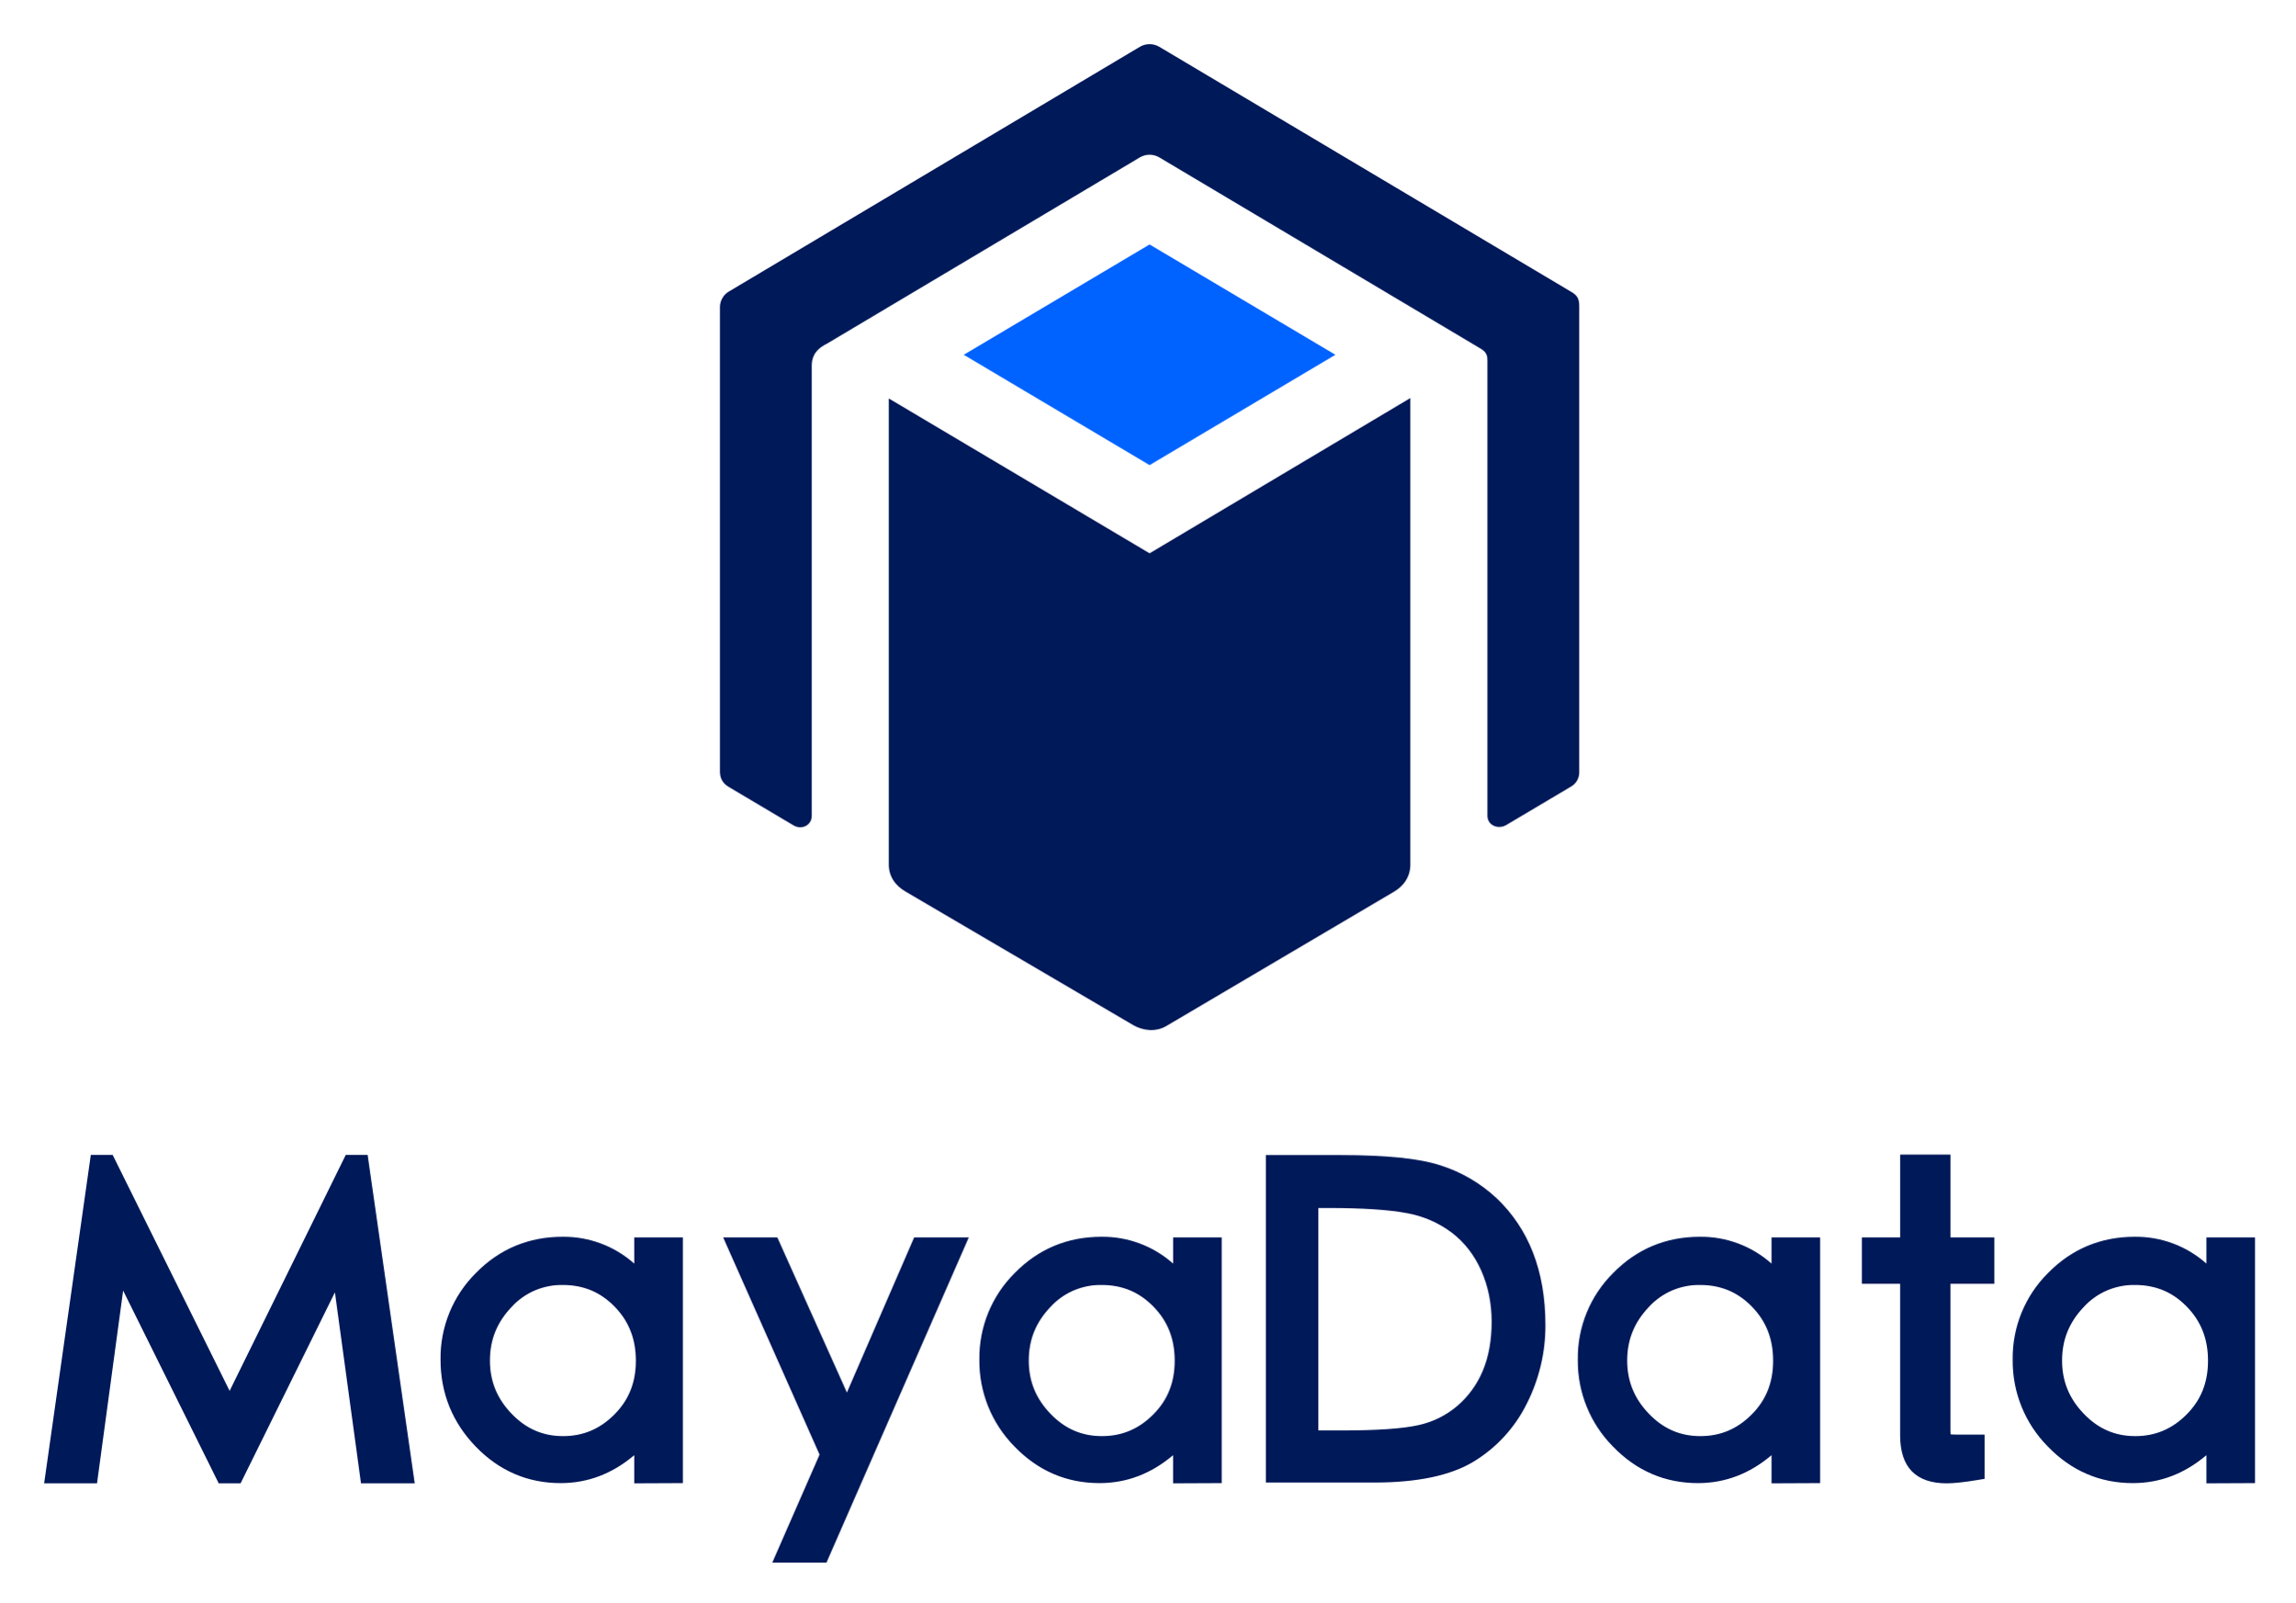
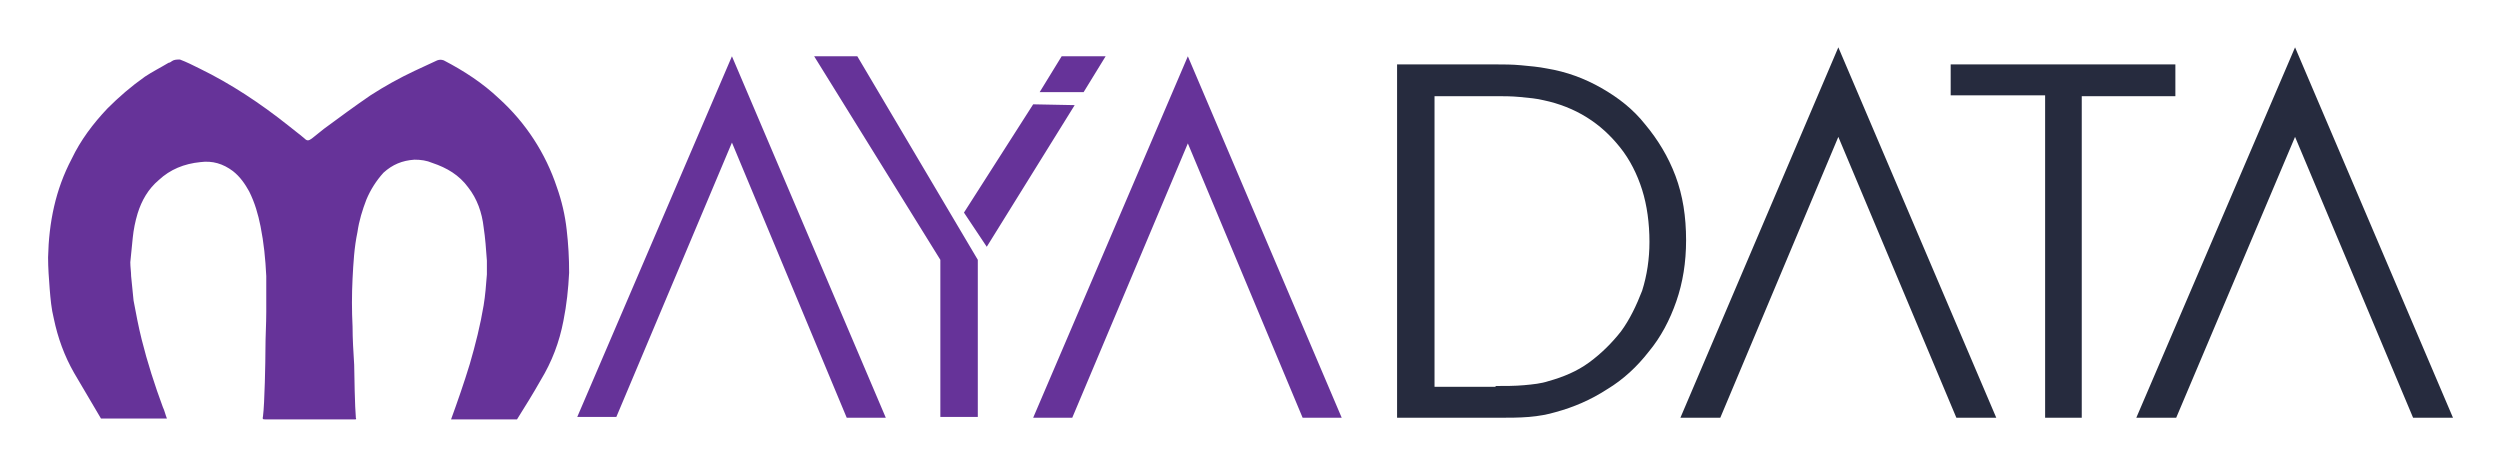
- <svg xmlns="http://www.w3.org/2000/svg" role="img" viewBox="-1.45 -1.45 75.40 52.65">
-   <style>svg {enable-background:new 0 0 72.634 49.882}</style>
-   <style>.st13{fill:#001959}</style>
-   <path d="M47.722 37.916a4.848 4.848 0 0 0-1.84-1.08c-.703-.23-1.78-.34-3.29-.34h-2.455v10.757h3.57c1.41 0 2.506-.232 3.258-.689a4.63 4.63 0 0 0 1.749-1.91 5.667 5.667 0 0 0 .608-2.571c0-.895-.138-1.698-.41-2.388a4.885 4.885 0 0 0-1.19-1.78zm-.167 4.055c0 .609-.098 1.15-.29 1.609a3.087 3.087 0 0 1-.836 1.154 2.92 2.92 0 0 1-1.282.634c-.514.115-1.36.174-2.513.174h-.773v-7.308h.328c1.119 0 1.986.056 2.578.169a3.471 3.471 0 0 1 1.48.642c.414.317.739.734.964 1.24.228.512.344 1.08.344 1.686zM62.63 36.48h-1.654v2.719H59.72v1.525h1.255v4.973c0 .526.13.925.385 1.186.257.263.641.396 1.143.396.24 0 .573-.036 1.02-.11l.228-.038v-1.453h-.914c-.1 0-.165-.005-.202-.008a1.092 1.092 0 0 1-.006-.12v-4.826h1.442v-1.525H62.63v-2.72zm-52.722.01l-3.815 7.751-3.842-7.751h-.718L0 47.279h1.737l.858-6.332 3.14 6.332h.718l3.099-6.274.857 6.274h1.765L10.627 36.49zm9.478 3.57a3.48 3.48 0 0 0-2.357-.88c-1.114 0-2.07.4-2.843 1.187a3.933 3.933 0 0 0-1.164 2.846c0 1.101.388 2.063 1.155 2.857.77.798 1.709 1.202 2.793 1.202.888 0 1.699-.309 2.416-.918v.925l1.597-.007v-8.073h-1.597v.86zm-.644 1.415c.469.48.697 1.062.697 1.777 0 .714-.232 1.292-.708 1.768-.475.476-1.026.708-1.683.708-.663 0-1.217-.241-1.692-.737-.479-.498-.711-1.069-.711-1.746s.228-1.249.7-1.747a2.226 2.226 0 0 1 1.697-.735c.677 0 1.233.233 1.7.712zM37.09 40.06a3.48 3.48 0 0 0-2.358-.88c-1.113 0-2.07.4-2.843 1.187a3.933 3.933 0 0 0-1.164 2.846 3.99 3.99 0 0 0 1.155 2.857c.77.798 1.71 1.202 2.793 1.202.888 0 1.699-.309 2.416-.918v.925l1.597-.007v-8.073H37.09v.86zm-.645 1.415c.47.48.697 1.062.697 1.777 0 .714-.231 1.292-.707 1.768s-1.027.708-1.684.708c-.663 0-1.217-.241-1.692-.737-.479-.498-.711-1.069-.711-1.746s.229-1.249.7-1.747a2.226 2.226 0 0 1 1.697-.735c.677 0 1.233.233 1.7.712zM56.75 40.06a3.48 3.48 0 0 0-2.357-.88c-1.114 0-2.07.4-2.843 1.187a3.933 3.933 0 0 0-1.164 2.846 3.99 3.99 0 0 0 1.155 2.857c.77.798 1.71 1.202 2.793 1.202.888 0 1.699-.309 2.416-.918v.925l1.597-.007v-8.073H56.75v.86zm-.644 1.415c.47.48.697 1.062.697 1.777 0 .714-.231 1.292-.707 1.768s-1.027.708-1.684.708c-.663 0-1.217-.241-1.692-.737-.479-.498-.711-1.069-.711-1.746s.229-1.249.7-1.747a2.226 2.226 0 0 1 1.697-.735c.677 0 1.233.233 1.7.712zm14.931-1.415a3.48 3.48 0 0 0-2.357-.88c-1.114 0-2.07.4-2.843 1.187a3.933 3.933 0 0 0-1.164 2.846 3.99 3.99 0 0 0 1.155 2.857c.77.798 1.71 1.202 2.793 1.202.888 0 1.699-.309 2.416-.918v.925l1.597-.007v-8.073h-1.597v.86zm-.644 1.415c.469.48.697 1.062.697 1.777 0 .714-.231 1.292-.707 1.768s-1.027.708-1.684.708c-.663 0-1.217-.241-1.692-.737-.479-.498-.711-1.069-.711-1.746s.229-1.249.7-1.747a2.226 2.226 0 0 1 1.697-.735c.677 0 1.233.233 1.7.712zm-44.02 2.82l-2.286-5.096h-1.78l3.167 7.136-1.552 3.547h1.78l4.676-10.683h-1.795zM27.75 11.64v15.312c0 .39.21.69.547.885l7.477 4.386c.336.194.75.23 1.086.037l7.476-4.41c.339-.195.548-.507.548-.898V11.626l-8.567 5.1-8.566-5.086z" class="st13" />
-   <path d="M25.218 25.35V10.569c0-.226.057-.511.5-.73l10.288-6.124c.193-.11.43-.11.622 0L47.11 9.952c.197.112.31.185.307.443V25.35c0 .31.342.456.613.306l2.107-1.251a.538.538 0 0 0 .296-.507v-15.3c0-.269-.09-.361-.284-.474L36.632.085a.629.629 0 0 0-.63 0l-13.49 8.031a.599.599 0 0 0-.31.529v15.253c0 .22.093.385.282.499l2.128 1.263c.271.164.606.007.606-.31z" class="st13" />
-   <path fill="#0063ff" d="M42.422 10.204L36.317 6.58l-6.105 3.624 6.105 3.625z" />
+ <svg xmlns="http://www.w3.org/2000/svg" role="img" viewBox="-8.01 82.74 416.52 77.77">
+   <path fill="none" d="M0 0h400v245H0z" pointer-events="none" />
+   <path fill="#639" d="M113.937 92.117l25.636 60.224h-6.51l-19.126-45.846-19.26 45.71h-6.512l25.772-60.088zm42.455 31.739l-3.798-5.696 11.53-18.04 6.917.135-14.649 23.601zm-1.492 2.17v26.179h-6.24v-26.178l-21.024-33.91h7.19l20.074 33.91zm34.995-33.909l25.636 60.224h-6.511l-19.125-45.71-19.26 45.71h-6.512l25.772-60.224zm-21.025 0l-3.661 5.968h7.324l3.662-5.968zm-82.468 28.891a31.34 31.34 0 0 0-1.627-7.053 34.621 34.621 0 0 0-9.63-14.785c-2.714-2.577-5.833-4.612-9.224-6.375-.407-.136-.679-.136-1.085 0-1.221.543-2.578 1.22-3.798 1.763a63.504 63.504 0 0 0-7.325 4.07c-2.577 1.763-5.154 3.662-7.731 5.56l-2.035 1.628c-.542.407-.814.407-1.22 0-.95-.813-1.9-1.492-2.713-2.17-4.612-3.662-9.495-6.917-14.785-9.495-1.085-.542-2.17-1.085-3.255-1.492-.543 0-.95 0-1.357.272-.135.135-.407.27-.542.27-1.357.815-2.713 1.493-3.934 2.307-2.306 1.627-4.34 3.39-6.24 5.29-2.44 2.577-4.475 5.29-5.967 8.41C1.22 114.361.136 119.787 0 125.62c0 1.763.136 3.526.271 5.29.136 1.627.272 3.255.678 4.883.679 3.255 1.764 6.24 3.391 9.087 1.492 2.578 2.985 5.02 4.477 7.596h10.986c-.271-.678-.407-1.356-.678-1.899-1.356-3.662-2.577-7.46-3.526-11.258-.543-2.17-.95-4.34-1.357-6.51l-.407-4.07c0-.678-.135-1.492-.135-2.305l.406-4.07c.136-1.356.407-2.712.814-4.069.679-2.17 1.764-4.069 3.527-5.561 1.899-1.763 4.205-2.713 6.918-2.984 2.034-.271 3.797.271 5.425 1.492 1.22.95 2.035 2.17 2.713 3.39.95 1.9 1.492 3.799 1.899 5.833.542 2.713.814 5.426.95 8.274v5.969c0 2.034-.136 4.069-.136 6.103 0 2.035-.136 9.224-.407 11.258-.136.543 0 .543.407.543h14.92c.136 0 .271 0 .136-.271v-.136c-.136-1.22-.272-7.46-.272-8.68-.135-2.171-.27-4.341-.27-6.376a78.732 78.732 0 0 1 0-8.003c.135-2.577.27-5.154.813-7.731.271-1.899.814-3.662 1.492-5.426a15.663 15.663 0 0 1 2.848-4.476c1.492-1.356 3.12-2.034 5.155-2.17 1.085 0 2.034.136 2.984.543 2.441.813 4.476 2.034 5.968 4.069 1.492 1.899 2.306 4.205 2.577 6.646.271 1.763.407 3.662.543 5.561v2.306c-.136 1.763-.272 3.527-.543 5.154-.543 3.256-1.356 6.511-2.306 9.766-.95 3.12-2.034 6.24-3.12 9.224h10.987c1.357-2.17 2.713-4.34 3.934-6.51 1.899-3.12 3.12-6.376 3.798-9.902.542-2.713.813-5.29.95-8.003a60.4 60.4 0 0 0-.408-7.189z" class="st0" />
+   <path fill="#262b3e" d="M224.754 93.473h16.684c1.085 0 2.441 0 3.933.136s2.984.271 4.34.542c3.256.543 6.24 1.628 9.089 3.256 2.848 1.627 5.29 3.526 7.324 6.104 2.035 2.441 3.798 5.29 5.019 8.545 1.22 3.255 1.763 6.782 1.763 10.715 0 3.663-.542 7.054-1.628 10.173-1.085 3.12-2.577 5.968-4.611 8.41-1.9 2.441-4.205 4.612-6.918 6.24-2.713 1.763-5.561 2.983-8.545 3.797-1.357.407-2.849.678-4.476.814-1.628.136-3.391.136-5.155.136h-16.819V93.473zm16.413 53.578c1.627 0 3.255 0 4.747-.136s2.848-.271 4.07-.678c2.44-.678 4.746-1.628 6.781-3.12 2.035-1.492 3.798-3.255 5.29-5.154 1.492-2.035 2.577-4.34 3.527-6.782.813-2.577 1.22-5.29 1.22-8.138 0-3.12-.407-6.104-1.22-8.681-.814-2.577-2.035-5.019-3.663-7.054-1.627-2.034-3.39-3.662-5.56-5.018-2.171-1.357-4.613-2.306-7.19-2.849-1.085-.27-2.441-.407-3.933-.542-1.492-.136-2.713-.136-3.934-.136h-10.308v48.423h10.173zm57.103-56.426l26.315 61.716h-6.647l-19.667-46.796-19.668 46.796h-6.646l26.314-61.716zm34.453 8.003h-15.734v-5.155h37.436v5.29h-15.598v53.578h-6.104V98.628zm41.641-8.003l26.314 61.716h-6.646l-19.668-46.796-19.803 46.796h-6.646l26.45-61.716z" class="st1" />
</svg>
